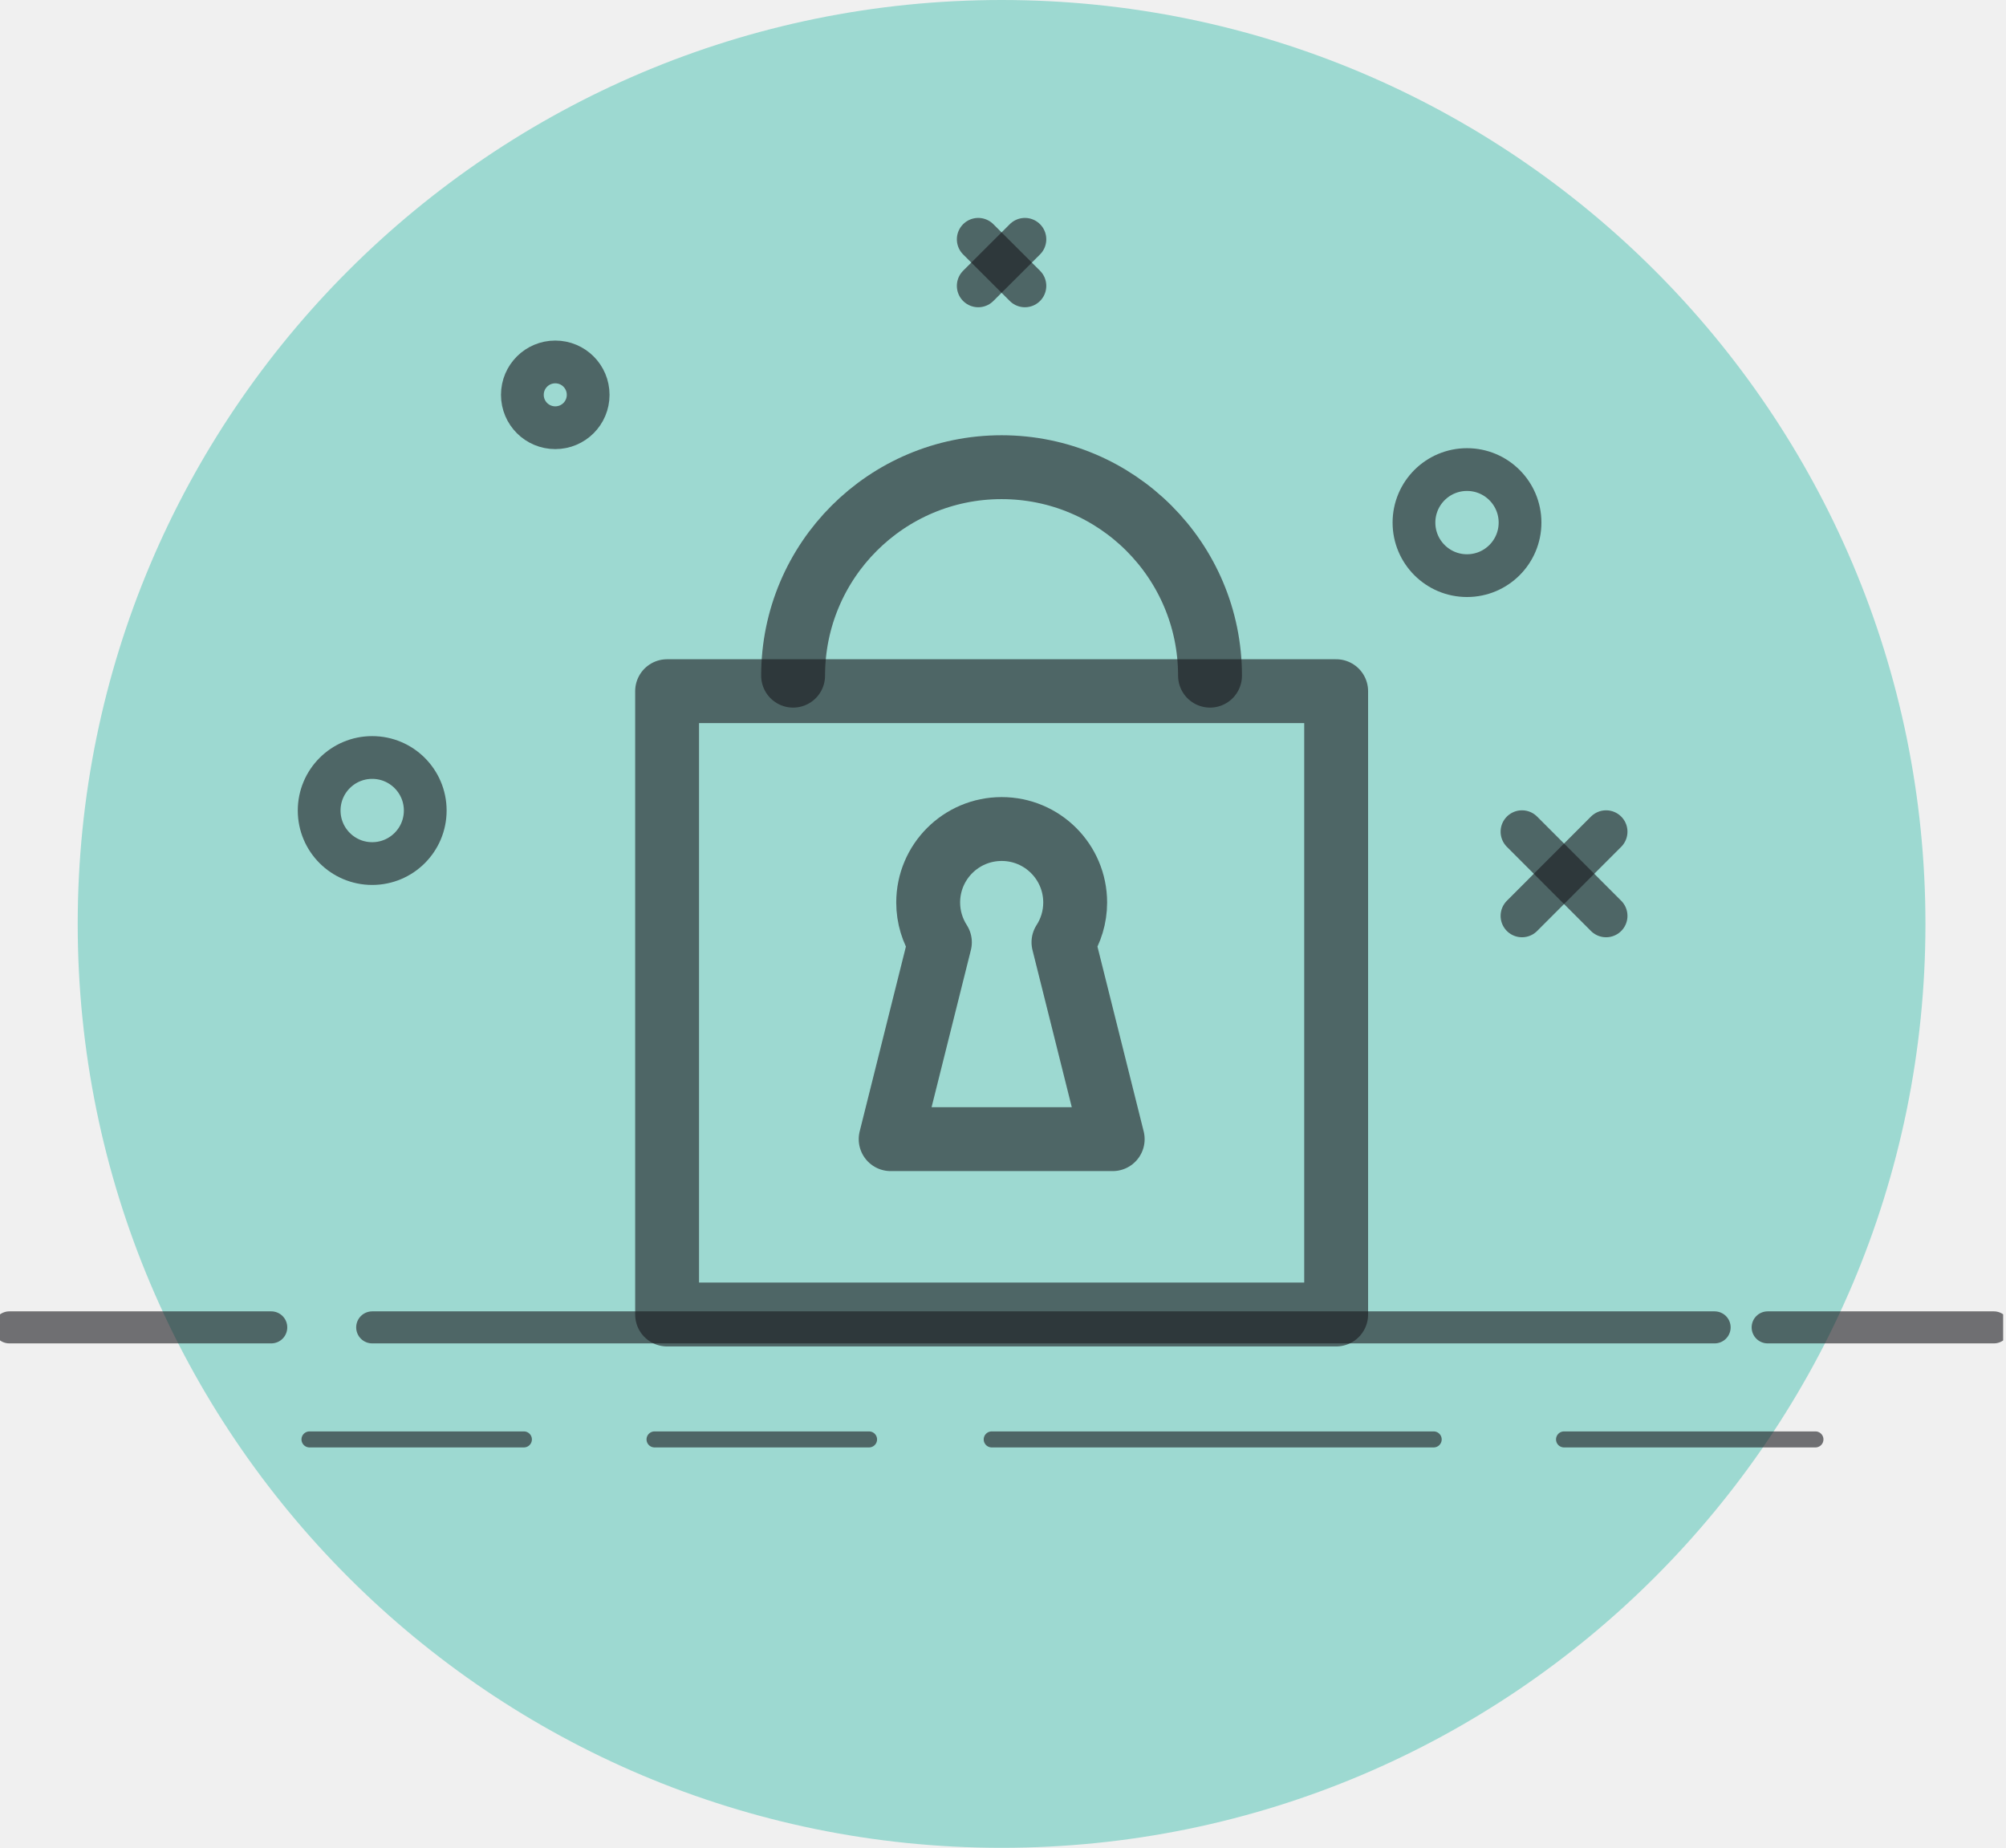
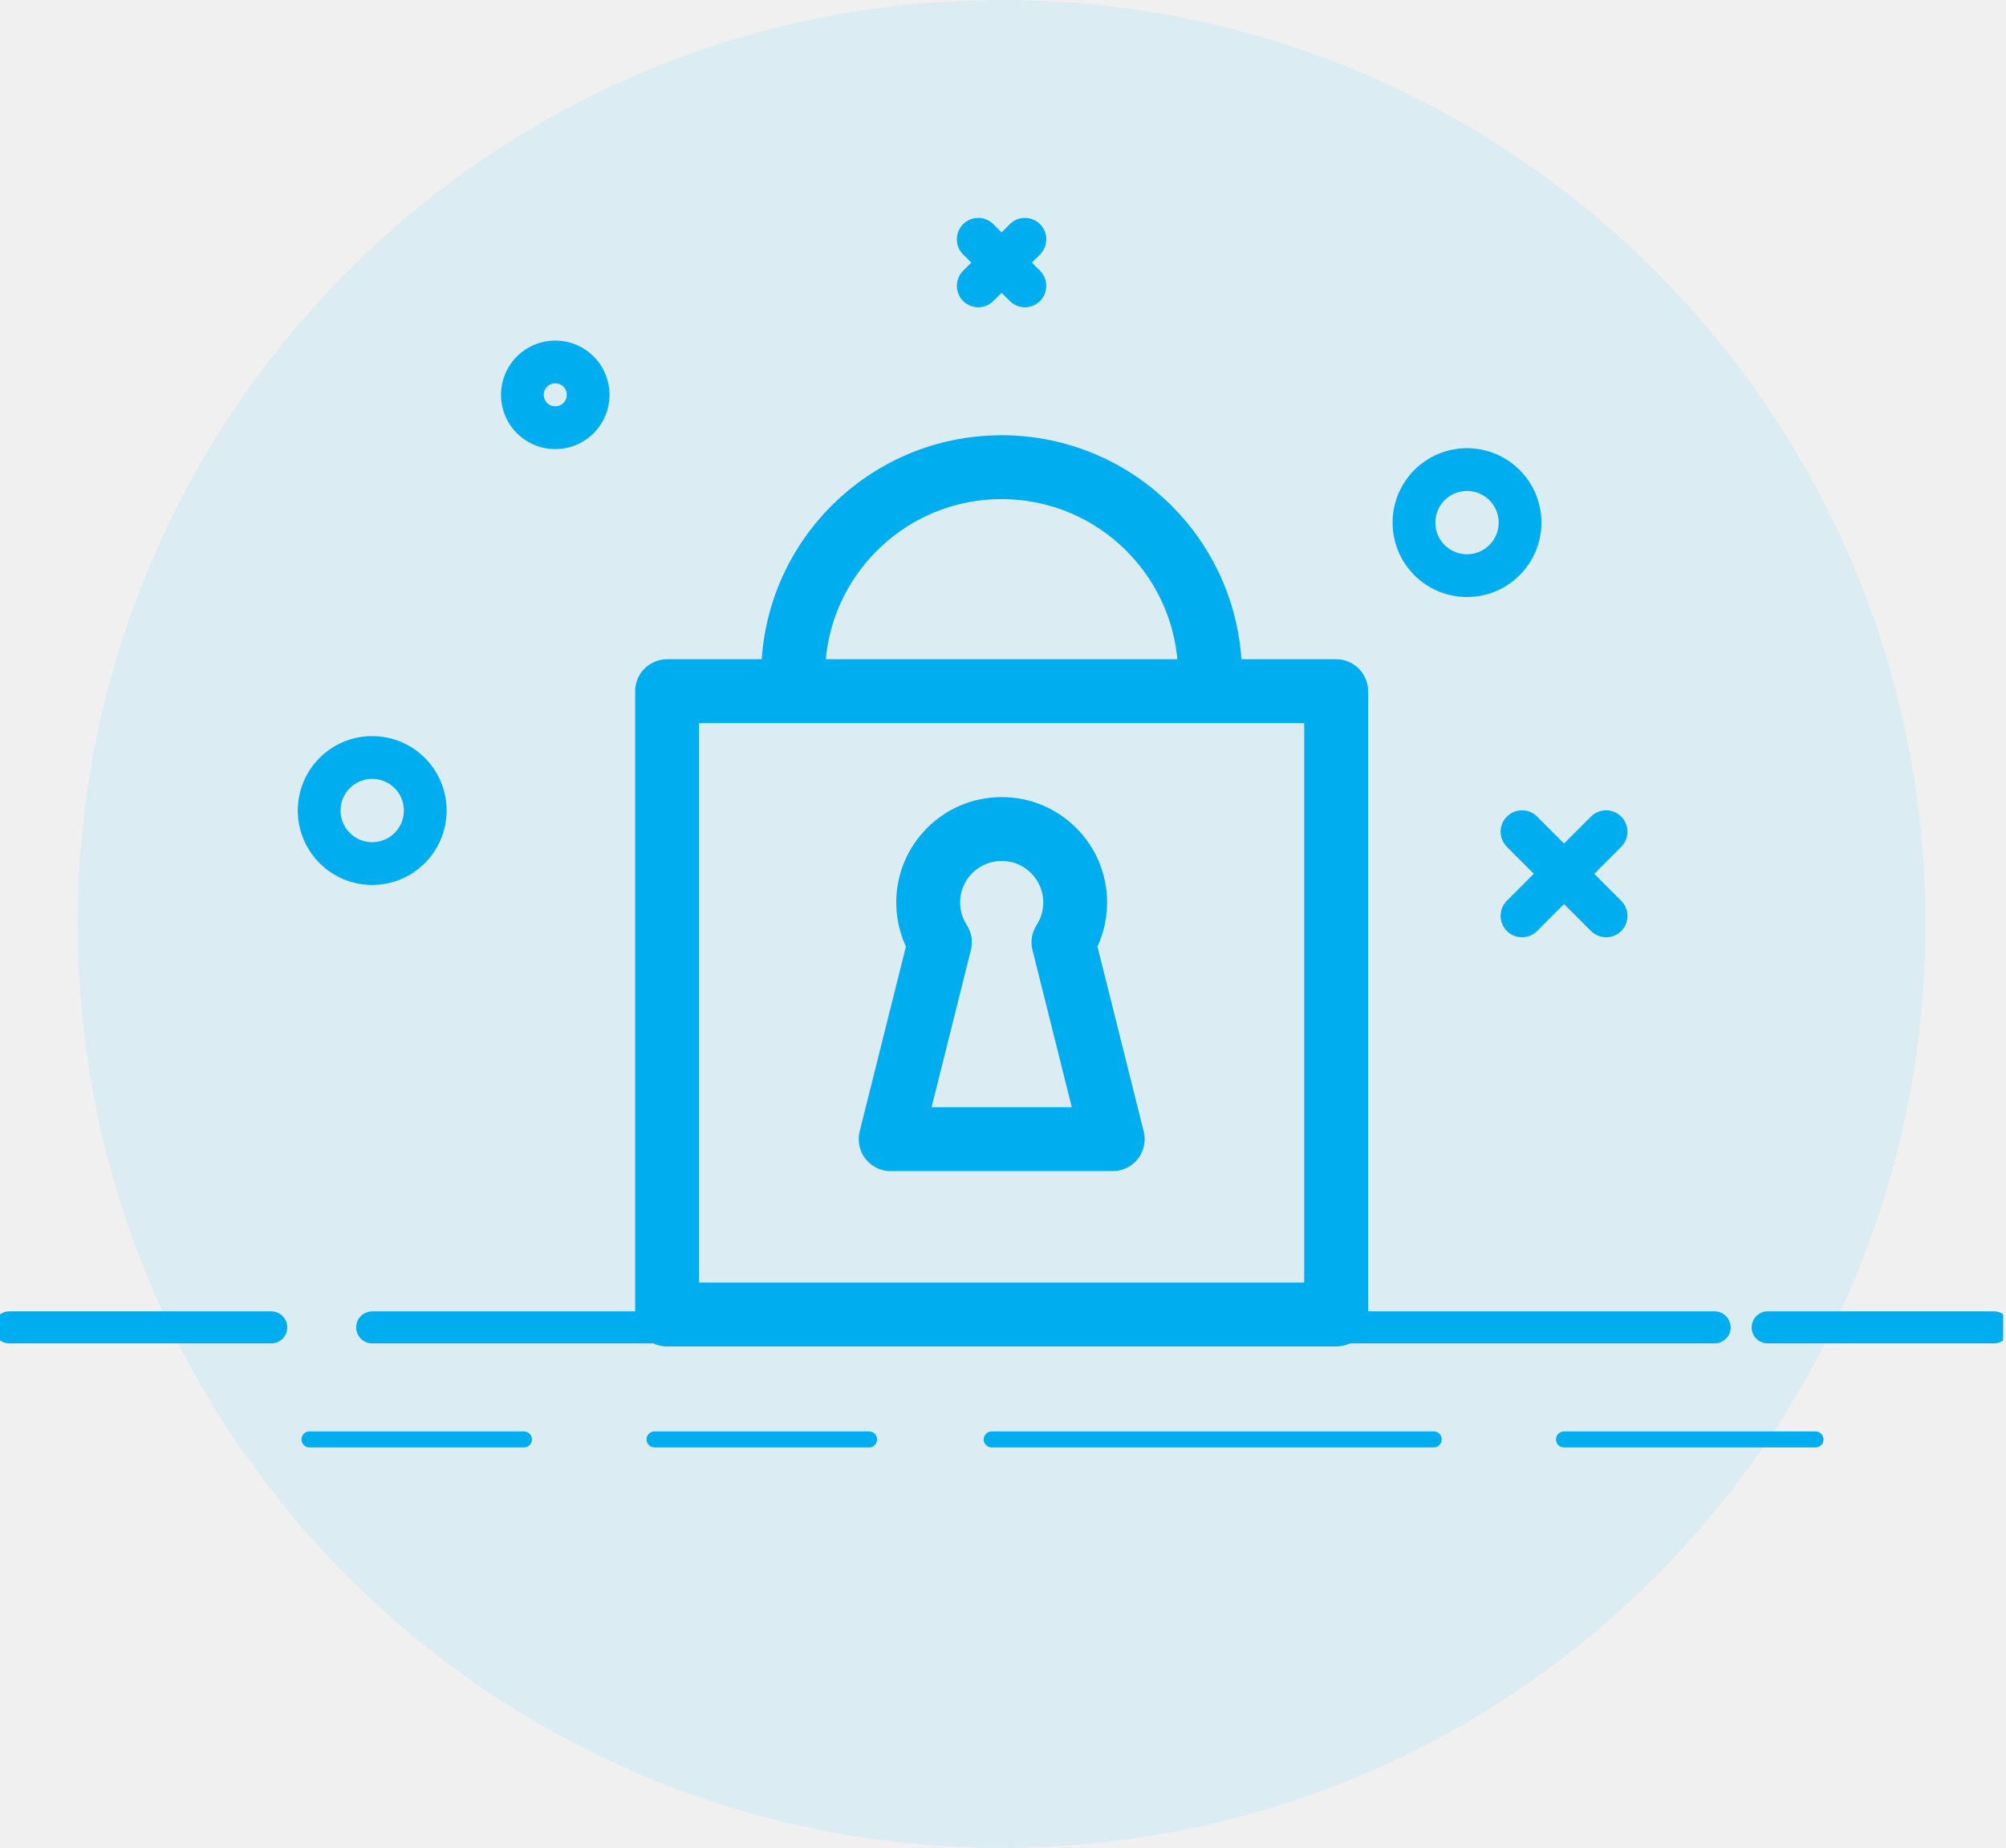
<svg xmlns="http://www.w3.org/2000/svg" width="114" height="105" viewBox="0 0 114 105" fill="none">
-   <g id="Isolation_Mode" clip-path="url(#clip0_0_361)">
-     <path id="Vector" d="M56.919 105.006C85.916 105.006 109.422 81.499 109.422 52.503C109.422 23.506 85.916 0 56.919 0C27.922 0 4.416 23.506 4.416 52.503C4.416 81.499 27.922 105.006 56.919 105.006Z" fill="#66CABC" fill-opacity="0.6" />
-     <g id="Group">
-       <path id="Vector_2" d="M86.494 47.263L91.273 52.047" stroke="#19191F" stroke-opacity="0.6" stroke-width="2.43" stroke-linecap="round" stroke-linejoin="round" />
-       <path id="Vector_3" d="M91.273 47.263L86.494 52.047" stroke="#19191F" stroke-opacity="0.6" stroke-width="2.43" stroke-linecap="round" stroke-linejoin="round" />
-     </g>
-     <g id="Group_2">
-       <path id="Vector_4" d="M55.593 13.599L58.245 16.245" stroke="#19191F" stroke-opacity="0.6" stroke-width="2.43" stroke-linecap="round" stroke-linejoin="round" />
-       <path id="Vector_5" d="M58.245 13.599L55.593 16.245" stroke="#19191F" stroke-opacity="0.6" stroke-width="2.43" stroke-linecap="round" stroke-linejoin="round" />
-     </g>
-     <g id="Group_3">
-       <g id="Group_4">
-         <path id="Vector_6" d="M0.531 75.431H15.415" stroke="#19191F" stroke-opacity="0.6" stroke-width="1.82" stroke-linecap="round" stroke-linejoin="round" />
-         <path id="Vector_7" d="M100.455 75.431H113.312" stroke="#19191F" stroke-opacity="0.6" stroke-width="1.82" stroke-linecap="round" stroke-linejoin="round" />
-         <path id="Vector_8" d="M21.152 75.431H97.441" stroke="#19191F" stroke-opacity="0.6" stroke-width="1.82" stroke-linecap="round" stroke-linejoin="round" />
-       </g>
-       <g id="Group_5">
-         <path id="Vector_9" d="M17.588 81.798H29.773" stroke="#19191F" stroke-opacity="0.6" stroke-width="0.91" stroke-linecap="round" stroke-linejoin="round" />
-         <path id="Vector_10" d="M37.197 81.798H49.388" stroke="#19191F" stroke-opacity="0.6" stroke-width="0.91" stroke-linecap="round" stroke-linejoin="round" />
-         <path id="Vector_11" d="M56.358 81.798H81.476" stroke="#19191F" stroke-opacity="0.6" stroke-width="0.91" stroke-linecap="round" stroke-linejoin="round" />
-         <path id="Vector_12" d="M88.883 81.798H103.171" stroke="#19191F" stroke-opacity="0.6" stroke-width="0.91" stroke-linecap="round" stroke-linejoin="round" />
-       </g>
-     </g>
-     <path id="Vector_13" d="M33.425 22.437C33.425 23.471 32.59 24.306 31.556 24.306C30.522 24.306 29.686 23.471 29.686 22.437C29.686 21.403 30.522 20.568 31.556 20.568C32.59 20.568 33.425 21.403 33.425 22.437Z" stroke="#19191F" stroke-opacity="0.6" stroke-width="2.43" stroke-linecap="round" stroke-linejoin="round" />
-     <path id="Vector_14" d="M86.383 29.698C86.383 31.363 85.034 32.712 83.369 32.712C81.704 32.712 80.355 31.363 80.355 29.698C80.355 28.033 81.704 26.684 83.369 26.684C85.034 26.684 86.383 28.033 86.383 29.698Z" stroke="#19191F" stroke-opacity="0.6" stroke-width="2.43" stroke-linecap="round" stroke-linejoin="round" />
-     <path id="Vector_15" d="M24.166 46.06C24.166 47.725 22.817 49.074 21.152 49.074C19.487 49.074 18.138 47.725 18.138 46.06C18.138 44.395 19.487 43.046 21.152 43.046C22.817 43.046 24.166 44.395 24.166 46.06Z" stroke="#19191F" stroke-opacity="0.6" stroke-width="2.43" stroke-linecap="round" stroke-linejoin="round" />
-     <g id="Group_6">
-       <path id="Vector_16" d="M75.933 39.278H37.911V74.7H75.933V39.278Z" stroke="#19191F" stroke-opacity="0.6" stroke-width="3.63" stroke-linecap="round" stroke-linejoin="round" />
-       <path id="Vector_17" d="M45.072 38.396C45.072 31.853 50.376 26.549 56.919 26.549C63.461 26.549 68.765 31.853 68.765 38.396" stroke="#19191F" stroke-opacity="0.6" stroke-width="3.63" stroke-linecap="round" stroke-linejoin="round" />
-       <path id="Vector_18" d="M50.616 64.735L53.414 53.548C52.994 52.894 52.748 52.117 52.748 51.288C52.748 48.98 54.617 47.111 56.925 47.111C59.232 47.111 61.102 48.98 61.102 51.288C61.102 52.117 60.856 52.9 60.436 53.548L63.234 64.735H50.622H50.616Z" stroke="#19191F" stroke-opacity="0.6" stroke-width="3.63" stroke-linecap="round" stroke-linejoin="round" />
-     </g>
+   <g clip-path="url(#clip0_0_288)">
+     <path d="M56.919 105.006C85.916 105.006 109.422 81.499 109.422 52.503C109.422 23.506 85.916 0 56.919 0C27.922 0 4.416 23.506 4.416 52.503C4.416 81.499 27.922 105.006 56.919 105.006Z" fill="#CEEAF5" fill-opacity="0.6" />
+     <path d="M86.494 47.263L91.273 52.047" stroke="#00ADEF" stroke-width="2.43" stroke-linecap="round" stroke-linejoin="round" />
+     <path d="M91.273 47.263L86.494 52.047" stroke="#00ADEF" stroke-width="2.43" stroke-linecap="round" stroke-linejoin="round" />
+     <path d="M55.593 13.599L58.245 16.245" stroke="#00ADEF" stroke-width="2.43" stroke-linecap="round" stroke-linejoin="round" />
+     <path d="M58.245 13.599L55.593 16.245" stroke="#00ADEF" stroke-width="2.43" stroke-linecap="round" stroke-linejoin="round" />
+     <path d="M0.531 75.431H15.415" stroke="#00ADEF" stroke-width="1.82" stroke-linecap="round" stroke-linejoin="round" />
+     <path d="M100.455 75.431H113.312" stroke="#00ADEF" stroke-width="1.82" stroke-linecap="round" stroke-linejoin="round" />
+     <path d="M21.152 75.431H97.441" stroke="#00ADEF" stroke-width="1.82" stroke-linecap="round" stroke-linejoin="round" />
+     <path d="M17.588 81.798H29.773" stroke="#00ADEF" stroke-width="0.91" stroke-linecap="round" stroke-linejoin="round" />
+     <path d="M37.197 81.798H49.388" stroke="#00ADEF" stroke-width="0.91" stroke-linecap="round" stroke-linejoin="round" />
+     <path d="M56.358 81.798H81.476" stroke="#00ADEF" stroke-width="0.91" stroke-linecap="round" stroke-linejoin="round" />
+     <path d="M88.883 81.798H103.171" stroke="#00ADEF" stroke-width="0.91" stroke-linecap="round" stroke-linejoin="round" />
+     <path d="M33.425 22.437C33.425 23.471 32.59 24.306 31.556 24.306C30.522 24.306 29.686 23.471 29.686 22.437C29.686 21.403 30.522 20.568 31.556 20.568C32.59 20.568 33.425 21.403 33.425 22.437Z" stroke="#00ADEF" stroke-width="2.43" stroke-linecap="round" stroke-linejoin="round" />
+     <path d="M86.383 29.698C86.383 31.363 85.034 32.712 83.369 32.712C81.704 32.712 80.355 31.363 80.355 29.698C80.355 28.033 81.704 26.684 83.369 26.684C85.034 26.684 86.383 28.033 86.383 29.698Z" stroke="#00ADEF" stroke-width="2.43" stroke-linecap="round" stroke-linejoin="round" />
+     <path d="M24.166 46.06C24.166 47.725 22.817 49.074 21.152 49.074C19.487 49.074 18.138 47.725 18.138 46.06C18.138 44.395 19.487 43.046 21.152 43.046C22.817 43.046 24.166 44.395 24.166 46.06Z" stroke="#00ADEF" stroke-width="2.43" stroke-linecap="round" stroke-linejoin="round" />
+     <path d="M75.933 39.278H37.911V74.7H75.933V39.278Z" stroke="#00ADEF" stroke-width="3.63" stroke-linecap="round" stroke-linejoin="round" />
+     <path d="M45.072 38.396C45.072 31.853 50.376 26.549 56.919 26.549C63.461 26.549 68.765 31.853 68.765 38.396" stroke="#00ADEF" stroke-width="3.63" stroke-linecap="round" stroke-linejoin="round" />
+     <path d="M50.616 64.735L53.414 53.548C52.994 52.894 52.748 52.117 52.748 51.288C52.748 48.98 54.617 47.111 56.925 47.111C59.232 47.111 61.102 48.98 61.102 51.288C61.102 52.117 60.856 52.9 60.436 53.548L63.234 64.735H50.622H50.616Z" stroke="#00ADEF" stroke-width="3.63" stroke-linecap="round" stroke-linejoin="round" />
  </g>
  <defs>
-     <clipPath id="clip0_0_361">
+     <clipPath id="clip0_0_288">
      <rect width="113.838" height="105" fill="white" />
    </clipPath>
  </defs>
</svg>
